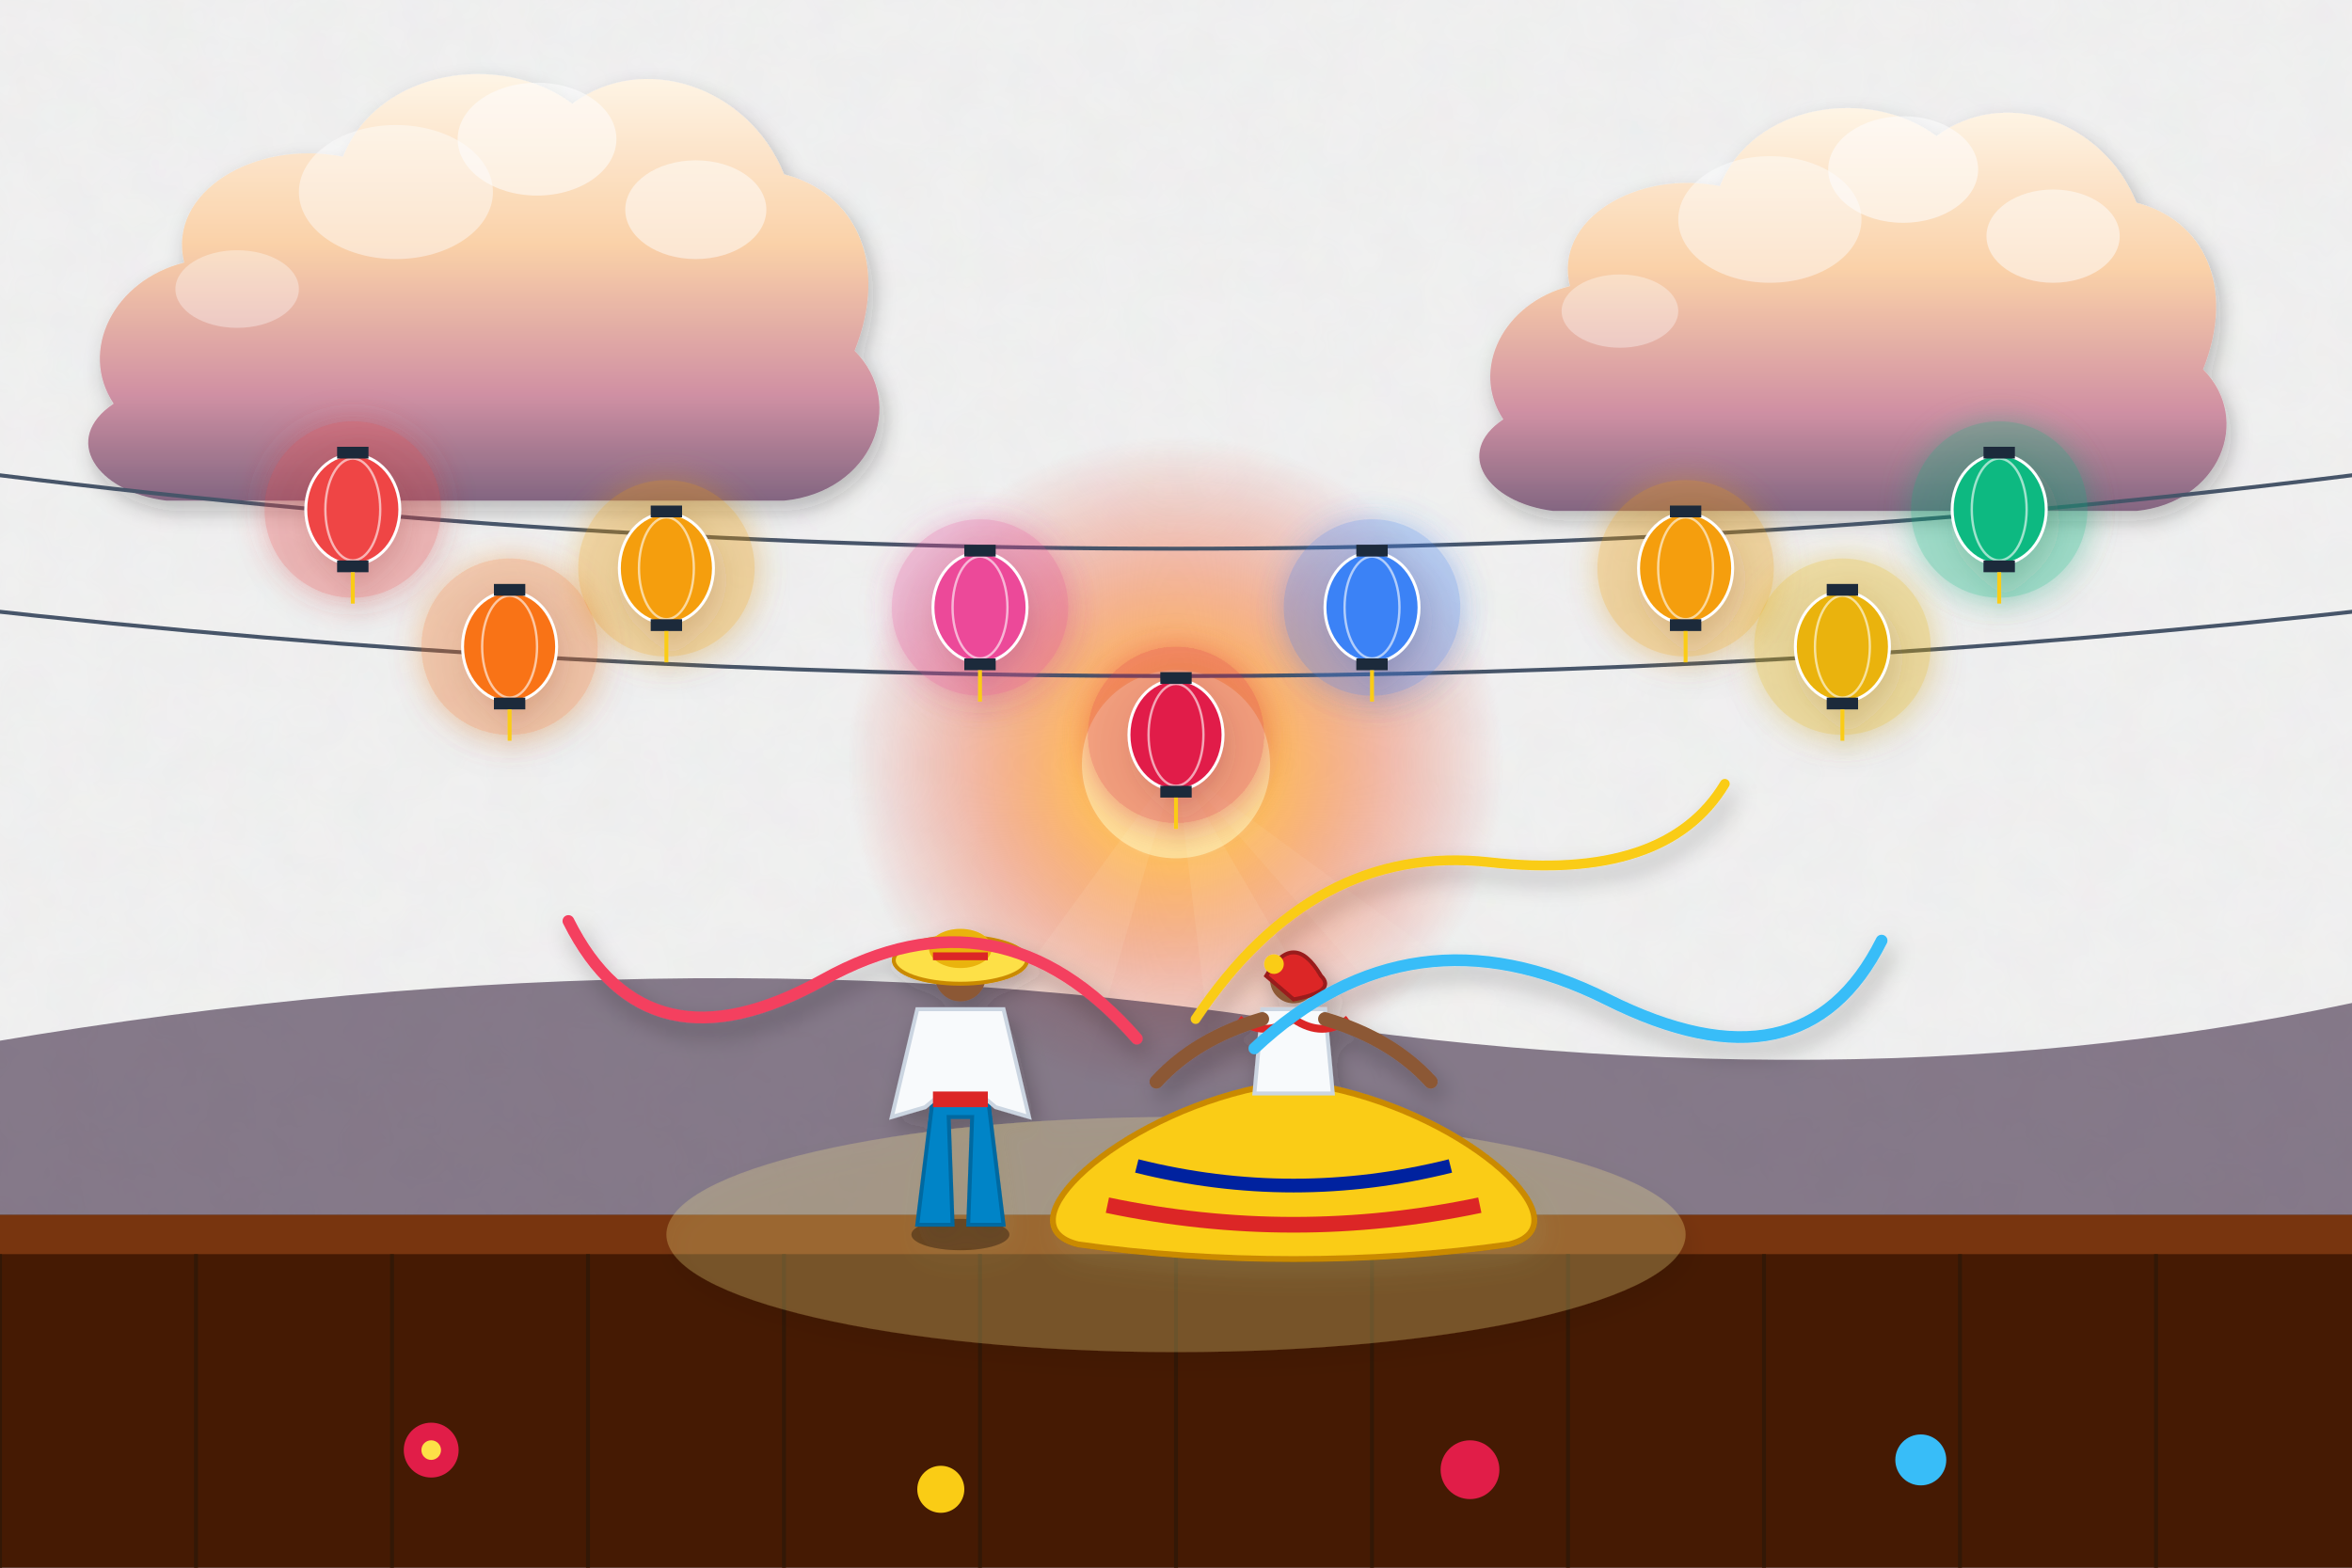
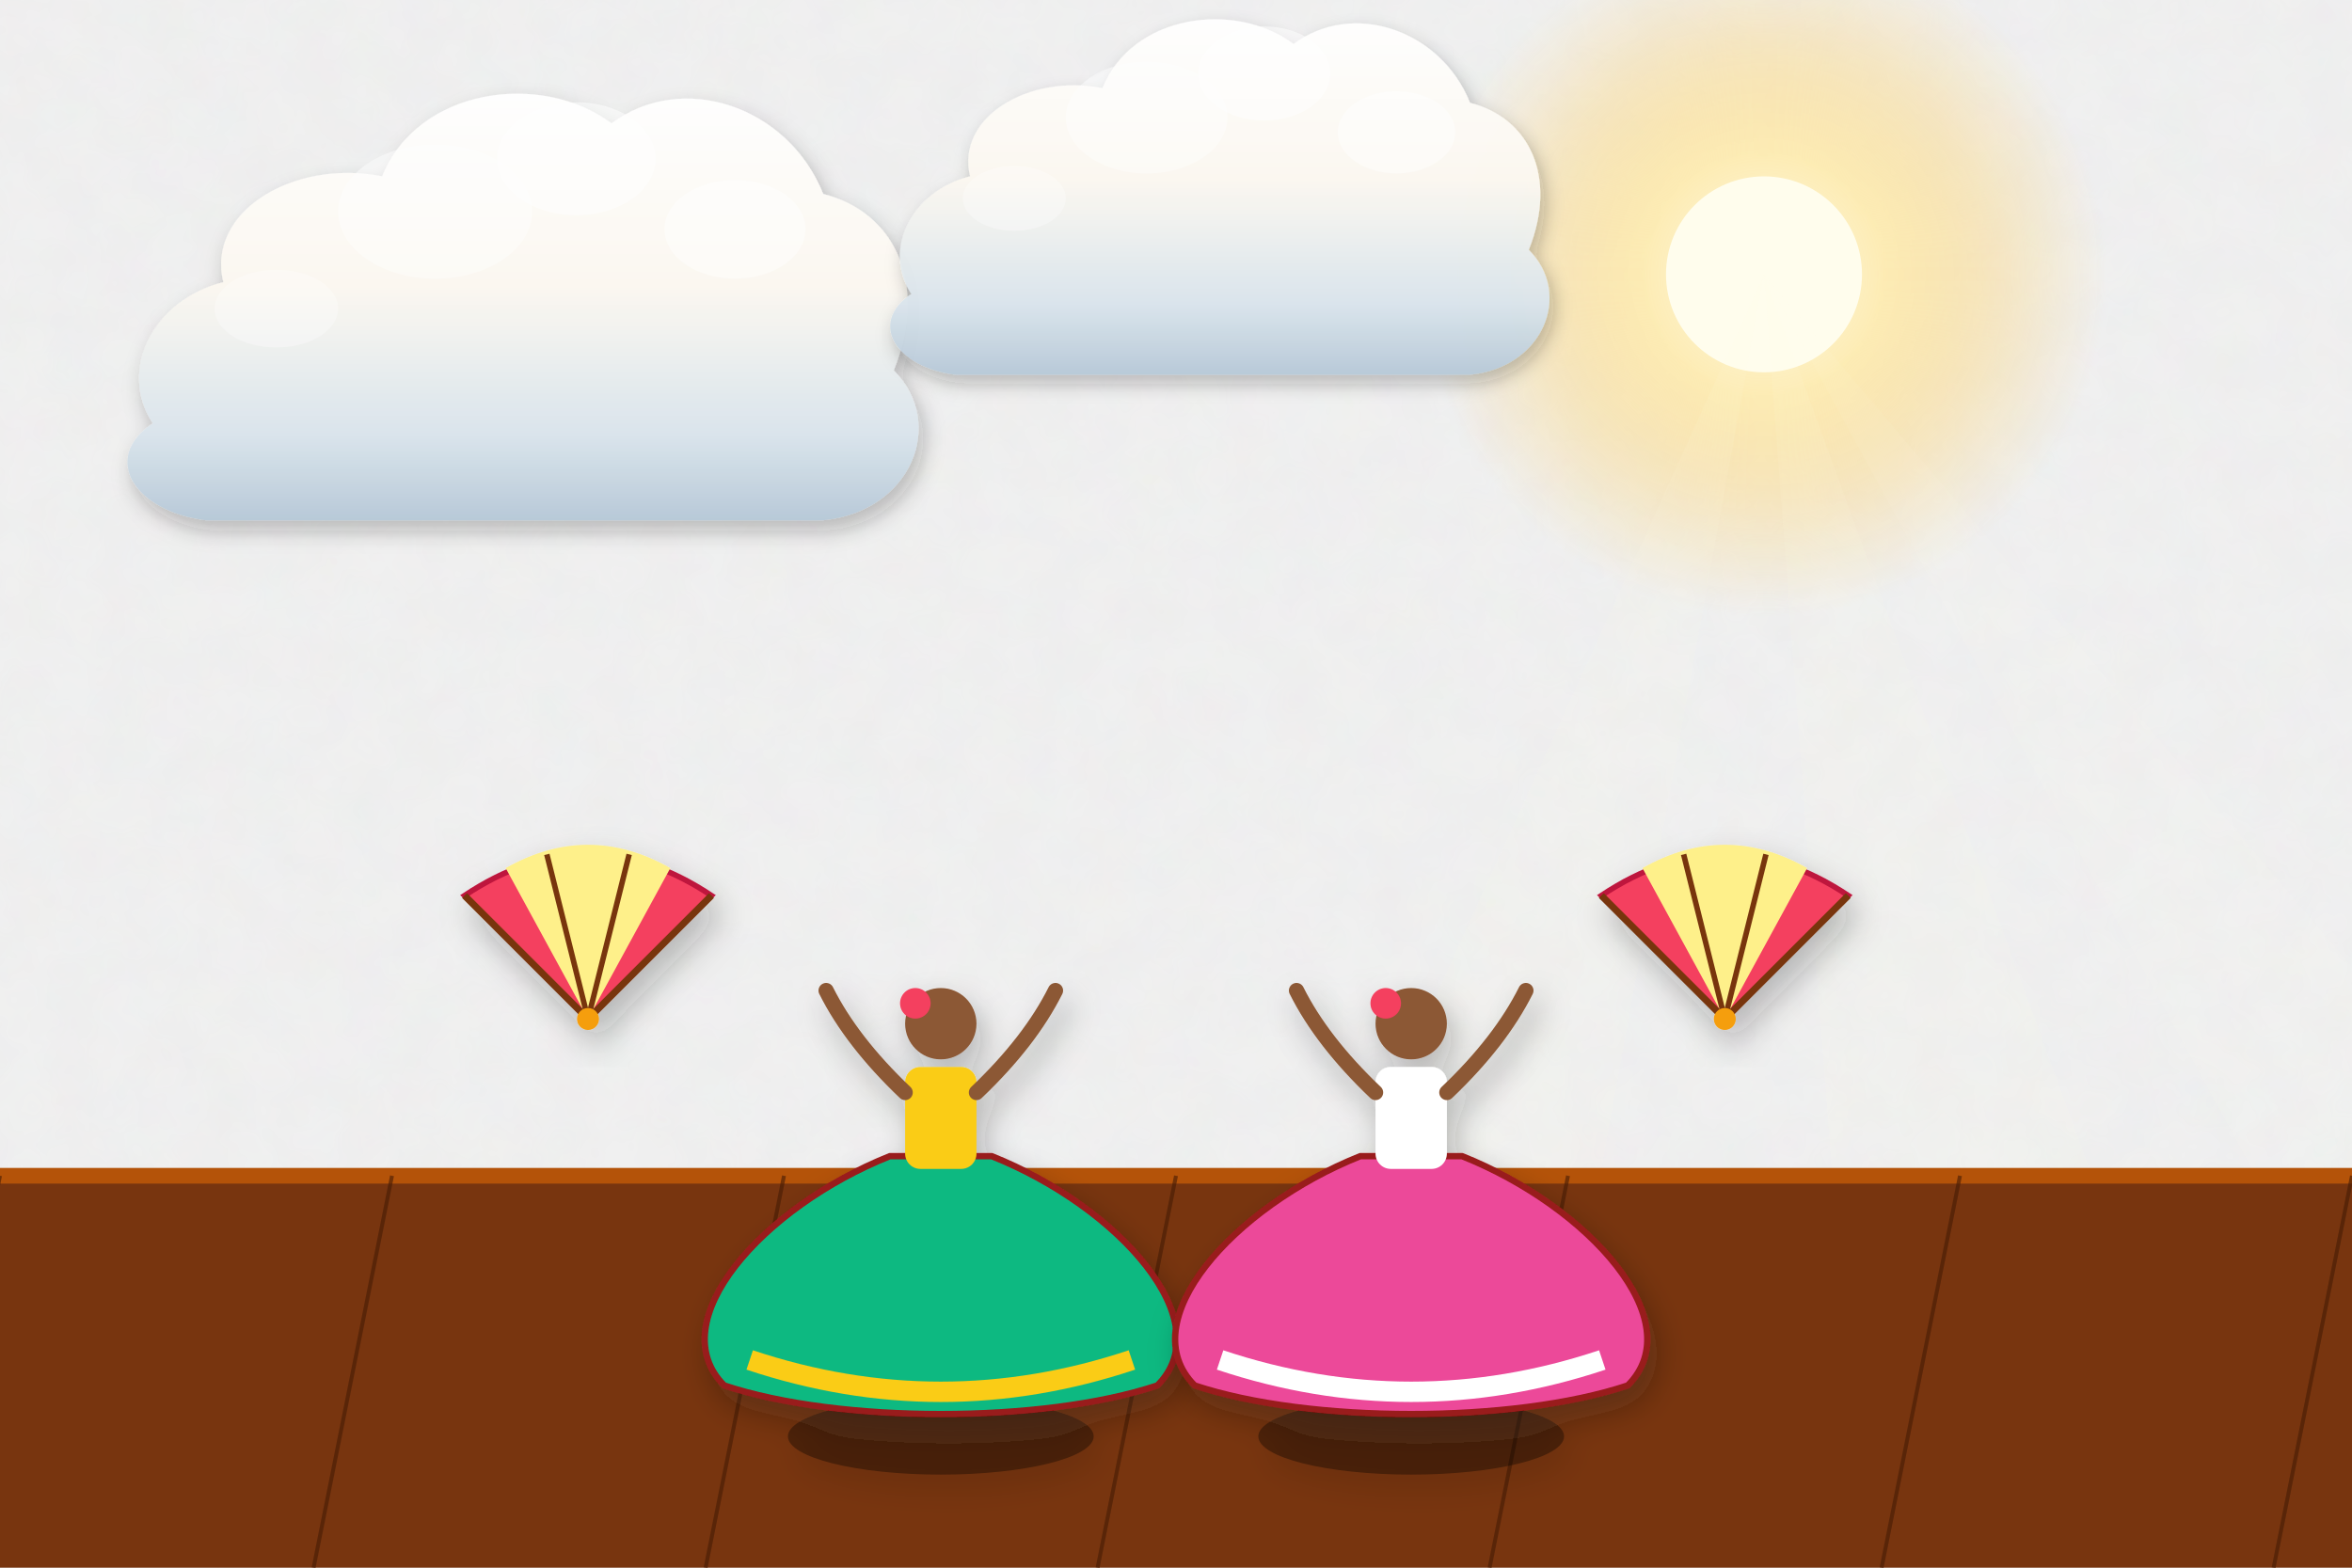
<svg xmlns="http://www.w3.org/2000/svg" viewBox="0 0 1200 800" width="1200" height="800">
  <defs>
    <filter id="ghibliPaper" x="0%" y="0%" width="100%" height="100%">
      <feTurbulence type="fractalNoise" baseFrequency="0.04" numOctaves="3" result="noise" seed="42" />
      <feColorMatrix type="matrix" values="1 0 0 0 0  0 1 0 0 0  0 0 1 0 0  0 0 0 0.035 0" in="noise" result="coloredNoise" />
      <feComposite operator="in" in2="SourceGraphic" />
    </filter>
    <filter id="softGlow" x="-20%" y="-20%" width="140%" height="140%">
      <feGaussianBlur stdDeviation="8" result="blur" />
      <feComposite in="SourceGraphic" in2="blur" operator="over" />
    </filter>
    <filter id="dropShadow" x="-20%" y="-20%" width="140%" height="140%">
      <feDropShadow dx="3" dy="6" stdDeviation="6" flood-color="#141e28" flood-opacity="0.28" />
    </filter>
    <linearGradient id="skyDay" x1="0" y1="0" x2="0" y2="1">
      <stop offset="0%" stop-color="#236ca7" />
      <stop offset="35%" stop-color="#5fa3d6" />
      <stop offset="70%" stop-color="#b8e1f2" />
      <stop offset="100%" stop-color="#fdf3dc" />
    </linearGradient>
    <linearGradient id="skySunset" x1="0" y1="0" x2="0" y2="1">
      <stop offset="0%" stop-color="#31396b" />
      <stop offset="35%" stop-color="#73507b" />
      <stop offset="65%" stop-color="#cb6b5c" />
      <stop offset="85%" stop-color="#f29e5a" />
      <stop offset="100%" stop-color="#fedaa2" />
    </linearGradient>
    <linearGradient id="skyDusk" x1="0" y1="0" x2="0" y2="1">
      <stop offset="0%" stop-color="#121832" />
      <stop offset="40%" stop-color="#262f56" />
      <stop offset="70%" stop-color="#4e3d64" />
      <stop offset="90%" stop-color="#915264" />
      <stop offset="100%" stop-color="#d6846c" />
    </linearGradient>
    <linearGradient id="cloudBodyDay" x1="0" y1="0" x2="0" y2="1">
      <stop offset="0%" stop-color="#ffffff" />
      <stop offset="45%" stop-color="#fcf8f0" />
      <stop offset="80%" stop-color="#d9e4ec" />
      <stop offset="100%" stop-color="#b6c8d7" />
    </linearGradient>
    <linearGradient id="cloudBodySunset" x1="0" y1="0" x2="0" y2="1">
      <stop offset="0%" stop-color="#fff5e6" />
      <stop offset="40%" stop-color="#fbd0a5" />
      <stop offset="75%" stop-color="#cf8ca0" />
      <stop offset="100%" stop-color="#7e607c" />
    </linearGradient>
    <radialGradient id="sunGlowDay" cx="50%" cy="50%" r="50%">
      <stop offset="0%" stop-color="#fffced" stop-opacity="1" />
      <stop offset="35%" stop-color="#ffebaa" stop-opacity="0.85" />
      <stop offset="70%" stop-color="#ffd573" stop-opacity="0.35" />
      <stop offset="100%" stop-color="#ffd573" stop-opacity="0" />
    </radialGradient>
    <radialGradient id="sunGlowSunset" cx="50%" cy="50%" r="50%">
      <stop offset="0%" stop-color="#fff8db" stop-opacity="1" />
      <stop offset="30%" stop-color="#ffb753" stop-opacity="0.9" />
      <stop offset="65%" stop-color="#f46e45" stop-opacity="0.4" />
      <stop offset="100%" stop-color="#e04a43" stop-opacity="0" />
    </radialGradient>
    <linearGradient id="hillDistant" x1="0" y1="0" x2="0" y2="1">
      <stop offset="0%" stop-color="#6e94a8" />
      <stop offset="100%" stop-color="#93b9c7" />
    </linearGradient>
    <linearGradient id="hillMid" x1="0" y1="0" x2="0" y2="1">
      <stop offset="0%" stop-color="#4a7c4f" />
      <stop offset="50%" stop-color="#3c6a40" />
      <stop offset="100%" stop-color="#2d5231" />
    </linearGradient>
    <linearGradient id="hillNear" x1="0" y1="0" x2="0" y2="1">
      <stop offset="0%" stop-color="#699e4c" />
      <stop offset="60%" stop-color="#4c7e33" />
      <stop offset="100%" stop-color="#2f5720" />
    </linearGradient>
    <linearGradient id="woodTone" x1="0" y1="0" x2="0" y2="1">
      <stop offset="0%" stop-color="#9c6d48" />
      <stop offset="50%" stop-color="#784f30" />
      <stop offset="100%" stop-color="#55341c" />
    </linearGradient>
    <linearGradient id="brassTone" x1="0" y1="0" x2="1" y2="1">
      <stop offset="0%" stop-color="#ffe699" />
      <stop offset="35%" stop-color="#d9a536" />
      <stop offset="70%" stop-color="#996c14" />
      <stop offset="100%" stop-color="#5e4007" />
    </linearGradient>
    <linearGradient id="stoneTone" x1="0" y1="0" x2="0" y2="1">
      <stop offset="0%" stop-color="#c5beb3" />
      <stop offset="60%" stop-color="#999184" />
      <stop offset="100%" stop-color="#6c6458" />
    </linearGradient>
    <linearGradient id="waterTone" x1="0" y1="0" x2="0" y2="1">
      <stop offset="0%" stop-color="#47a5be" />
      <stop offset="50%" stop-color="#2a7796" />
      <stop offset="100%" stop-color="#144d6a" />
    </linearGradient>
  </defs>
-   <rect width="1200" height="800" fill="url(#skyDusk)" filter="url(#ghibliPaper)" />
+   <rect width="1200" height="800" fill="url(#skyDay)" filter="url(#ghibliPaper)" />
  <g>
-     <circle cx="600" cy="390" r="168" fill="url(#sunGlowSunset)" />
-     <circle cx="600" cy="390" r="48" fill="#ffdf99" />
-     <polygon points="600,390 300,800 480,800" fill="#fffbe6" opacity="0.08" />
-     <polygon points="600,390 650,800 840,800" fill="#fffbe6" opacity="0.08" />
-     <polygon points="600,390 960,800 1160,800" fill="#fffbe6" opacity="0.06" />
+     <circle cx="900" cy="140" r="175" fill="url(#sunGlowDay)" />
+     <circle cx="900" cy="140" r="50" fill="#fffded" />
+     <polygon points="900,140 600,800 780,800" fill="#fffbe6" opacity="0.08" />
+     <polygon points="900,140 950,800 1140,800" fill="#fffbe6" opacity="0.08" />
+     <polygon points="900,140 1260,800 1460,800" fill="#fffbe6" opacity="0.06" />
  </g>
-   <g transform="translate(220, 170) scale(0.9)" opacity="0.95">
-     <path d="M-180,40        C-200,10 -180,-30 -140,-40        C-150,-80 -100,-110 -50,-100        C-30,-150 40,-160 80,-130        C120,-160 180,-140 200,-90        C240,-80 260,-40 240,10        C270,40 250,90 200,95        L-150,95        C-190,90 -210,60 -180,40 Z" fill="url(#cloudBodySunset)" filter="url(#dropShadow)" />
+   <g transform="translate(240, 180) scale(0.9)" opacity="0.95">
+     <path d="M-180,40        C-200,10 -180,-30 -140,-40        C-150,-80 -100,-110 -50,-100        C-30,-150 40,-160 80,-130        C120,-160 180,-140 200,-90        C240,-80 260,-40 240,10        C270,40 250,90 200,95        L-150,95        C-190,90 -210,60 -180,40 Z" fill="url(#cloudBodyDay)" filter="url(#dropShadow)" />
    <ellipse cx="60" cy="-110" rx="45" ry="32" fill="#ffffff" opacity="0.55" />
    <ellipse cx="-20" cy="-80" rx="55" ry="38" fill="#ffffff" opacity="0.45" />
    <ellipse cx="150" cy="-70" rx="40" ry="28" fill="#ffffff" opacity="0.5" />
    <ellipse cx="-110" cy="-25" rx="35" ry="22" fill="#ffffff" opacity="0.35" />
  </g>
-   <g transform="translate(920, 180) scale(0.85)" opacity="0.95">
-     <path d="M-180,40        C-200,10 -180,-30 -140,-40        C-150,-80 -100,-110 -50,-100        C-30,-150 40,-160 80,-130        C120,-160 180,-140 200,-90        C240,-80 260,-40 240,10        C270,40 250,90 200,95        L-150,95        C-190,90 -210,60 -180,40 Z" fill="url(#cloudBodySunset)" filter="url(#dropShadow)" />
+   <g transform="translate(600, 120) scale(0.75)" opacity="0.95">
+     <path d="M-180,40        C-200,10 -180,-30 -140,-40        C-150,-80 -100,-110 -50,-100        C-30,-150 40,-160 80,-130        C120,-160 180,-140 200,-90        C240,-80 260,-40 240,10        C270,40 250,90 200,95        L-150,95        C-190,90 -210,60 -180,40 Z" fill="url(#cloudBodyDay)" filter="url(#dropShadow)" />
    <ellipse cx="60" cy="-110" rx="45" ry="32" fill="#ffffff" opacity="0.55" />
    <ellipse cx="-20" cy="-80" rx="55" ry="38" fill="#ffffff" opacity="0.45" />
    <ellipse cx="150" cy="-70" rx="40" ry="28" fill="#ffffff" opacity="0.5" />
    <ellipse cx="-110" cy="-25" rx="35" ry="22" fill="#ffffff" opacity="0.35" />
  </g>
-   <path d="M-50,540 Q320,470 650,520 T1250,500 L1250,800 L-50,800 Z" fill="#3d2a45" opacity="0.6" />
-   <path d="M-20,240 Q600,320 1220,240" stroke="#475569" stroke-width="2" fill="none" />
-   <path d="M-20,310 Q600,380 1220,310" stroke="#475569" stroke-width="2" fill="none" />
-   <g transform="translate(180, 260)" filter="url(#dropShadow)">
-     <circle cx="0" cy="0" r="45" fill="#ef4444" opacity="0.3" filter="url(#softGlow)" />
-     <ellipse cx="0" cy="0" rx="24" ry="28" fill="#ef4444" stroke="#ffffff" stroke-width="1.5" />
-     <ellipse cx="0" cy="0" rx="14" ry="26" fill="none" stroke="#ffffff" stroke-width="1.2" opacity="0.6" />
-     <rect x="-8" y="-32" width="16" height="6" fill="#1e293b" />
-     <rect x="-8" y="26" width="16" height="6" fill="#1e293b" />
-     <line x1="0" y1="32" x2="0" y2="48" stroke="#facc15" stroke-width="2" />
+   <polygon points="-50,600 1250,600 1250,800 -50,800" fill="#78350f" />
+   <line x1="-50" y1="600" x2="1250" y2="600" stroke="#b45309" stroke-width="8" />
+   <line x1="0" y1="600" x2="-40" y2="800" stroke="#451a03" stroke-width="2" opacity="0.6" />
+   <line x1="200" y1="600" x2="160" y2="800" stroke="#451a03" stroke-width="2" opacity="0.6" />
+   <line x1="400" y1="600" x2="360" y2="800" stroke="#451a03" stroke-width="2" opacity="0.6" />
+   <line x1="600" y1="600" x2="560" y2="800" stroke="#451a03" stroke-width="2" opacity="0.6" />
+   <line x1="800" y1="600" x2="760" y2="800" stroke="#451a03" stroke-width="2" opacity="0.6" />
+   <line x1="1000" y1="600" x2="960" y2="800" stroke="#451a03" stroke-width="2" opacity="0.6" />
+   <line x1="1200" y1="600" x2="1160" y2="800" stroke="#451a03" stroke-width="2" opacity="0.6" />
+   <g transform="translate(300, 520) scale(1.4)" filter="url(#dropShadow)">
+     <path d="M0,0 L-45,-45 Q0,-75 45,-45 Z" fill="#f43f5e" stroke="#be123c" stroke-width="2" />
+     <path d="M0,0 L-30,-55 Q0,-72 30,-55 Z" fill="#fef08a" />
+     <line x1="0" y1="0" x2="-45" y2="-45" stroke="#78350f" stroke-width="2.5" />
+     <line x1="0" y1="0" x2="-15" y2="-60" stroke="#78350f" stroke-width="2" />
+     <line x1="0" y1="0" x2="15" y2="-60" stroke="#78350f" stroke-width="2" />
+     <line x1="0" y1="0" x2="45" y2="-45" stroke="#78350f" stroke-width="2.5" />
+     <circle cx="0" cy="0" r="4" fill="#f59e0b" />
  </g>
-   <g transform="translate(340, 290)" filter="url(#dropShadow)">
-     <circle cx="0" cy="0" r="45" fill="#f59e0b" opacity="0.3" filter="url(#softGlow)" />
-     <ellipse cx="0" cy="0" rx="24" ry="28" fill="#f59e0b" stroke="#ffffff" stroke-width="1.5" />
-     <ellipse cx="0" cy="0" rx="14" ry="26" fill="none" stroke="#ffffff" stroke-width="1.2" opacity="0.6" />
-     <rect x="-8" y="-32" width="16" height="6" fill="#1e293b" />
-     <rect x="-8" y="26" width="16" height="6" fill="#1e293b" />
-     <line x1="0" y1="32" x2="0" y2="48" stroke="#facc15" stroke-width="2" />
+   <g transform="translate(880, 520) scale(1.4)" filter="url(#dropShadow)">
+     <path d="M0,0 L-45,-45 Q0,-75 45,-45 Z" fill="#f43f5e" stroke="#be123c" stroke-width="2" />
+     <path d="M0,0 L-30,-55 Q0,-72 30,-55 Z" fill="#fef08a" />
+     <line x1="0" y1="0" x2="-45" y2="-45" stroke="#78350f" stroke-width="2.5" />
+     <line x1="0" y1="0" x2="-15" y2="-60" stroke="#78350f" stroke-width="2" />
+     <line x1="0" y1="0" x2="15" y2="-60" stroke="#78350f" stroke-width="2" />
+     <line x1="0" y1="0" x2="45" y2="-45" stroke="#78350f" stroke-width="2.5" />
+     <circle cx="0" cy="0" r="4" fill="#f59e0b" />
  </g>
-   <g transform="translate(500, 310)" filter="url(#dropShadow)">
-     <circle cx="0" cy="0" r="45" fill="#ec4899" opacity="0.3" filter="url(#softGlow)" />
-     <ellipse cx="0" cy="0" rx="24" ry="28" fill="#ec4899" stroke="#ffffff" stroke-width="1.5" />
-     <ellipse cx="0" cy="0" rx="14" ry="26" fill="none" stroke="#ffffff" stroke-width="1.2" opacity="0.6" />
-     <rect x="-8" y="-32" width="16" height="6" fill="#1e293b" />
-     <rect x="-8" y="26" width="16" height="6" fill="#1e293b" />
-     <line x1="0" y1="32" x2="0" y2="48" stroke="#facc15" stroke-width="2" />
+   <g transform="translate(480, 590) scale(1.3)" filter="url(#dropShadow)">
+     <ellipse cx="0" cy="110" rx="60" ry="15" fill="#000000" opacity="0.35" />
+     <path d="M-20,0        C-70,20 -110,65 -85,90        C-40,105 40,105 85,90        C110,65 70,20 20,0 Z" fill="#10b981" stroke="#991b1b" stroke-width="2.5" />
+     <path d="M-75,80 Q0,105 75,80" stroke="#facc15" stroke-width="8" fill="none" />
+     <rect x="-14" y="-35" width="28" height="40" rx="6" fill="#facc15" />
+     <circle cx="0" cy="-52" r="14" fill="#8c5836" />
+     <path d="M-14,-25 Q-35,-45 -45,-65 M14,-25 Q35,-45 45,-65" stroke="#8c5836" stroke-width="6" stroke-linecap="round" fill="none" />
+     <circle cx="-10" cy="-60" r="6" fill="#f43f5e" />
  </g>
-   <g transform="translate(700, 310)" filter="url(#dropShadow)">
-     <circle cx="0" cy="0" r="45" fill="#3b82f6" opacity="0.3" filter="url(#softGlow)" />
-     <ellipse cx="0" cy="0" rx="24" ry="28" fill="#3b82f6" stroke="#ffffff" stroke-width="1.5" />
-     <ellipse cx="0" cy="0" rx="14" ry="26" fill="none" stroke="#ffffff" stroke-width="1.2" opacity="0.6" />
-     <rect x="-8" y="-32" width="16" height="6" fill="#1e293b" />
-     <rect x="-8" y="26" width="16" height="6" fill="#1e293b" />
-     <line x1="0" y1="32" x2="0" y2="48" stroke="#facc15" stroke-width="2" />
-   </g>
-   <g transform="translate(860, 290)" filter="url(#dropShadow)">
-     <circle cx="0" cy="0" r="45" fill="#f59e0b" opacity="0.3" filter="url(#softGlow)" />
-     <ellipse cx="0" cy="0" rx="24" ry="28" fill="#f59e0b" stroke="#ffffff" stroke-width="1.5" />
-     <ellipse cx="0" cy="0" rx="14" ry="26" fill="none" stroke="#ffffff" stroke-width="1.2" opacity="0.6" />
-     <rect x="-8" y="-32" width="16" height="6" fill="#1e293b" />
-     <rect x="-8" y="26" width="16" height="6" fill="#1e293b" />
-     <line x1="0" y1="32" x2="0" y2="48" stroke="#facc15" stroke-width="2" />
-   </g>
-   <g transform="translate(1020, 260)" filter="url(#dropShadow)">
-     <circle cx="0" cy="0" r="45" fill="#10b981" opacity="0.3" filter="url(#softGlow)" />
-     <ellipse cx="0" cy="0" rx="24" ry="28" fill="#10b981" stroke="#ffffff" stroke-width="1.5" />
-     <ellipse cx="0" cy="0" rx="14" ry="26" fill="none" stroke="#ffffff" stroke-width="1.2" opacity="0.6" />
-     <rect x="-8" y="-32" width="16" height="6" fill="#1e293b" />
-     <rect x="-8" y="26" width="16" height="6" fill="#1e293b" />
-     <line x1="0" y1="32" x2="0" y2="48" stroke="#facc15" stroke-width="2" />
-   </g>
-   <g transform="translate(260, 330)" filter="url(#dropShadow)">
-     <circle cx="0" cy="0" r="45" fill="#f97316" opacity="0.3" filter="url(#softGlow)" />
-     <ellipse cx="0" cy="0" rx="24" ry="28" fill="#f97316" stroke="#ffffff" stroke-width="1.5" />
-     <ellipse cx="0" cy="0" rx="14" ry="26" fill="none" stroke="#ffffff" stroke-width="1.2" opacity="0.6" />
-     <rect x="-8" y="-32" width="16" height="6" fill="#1e293b" />
-     <rect x="-8" y="26" width="16" height="6" fill="#1e293b" />
-     <line x1="0" y1="32" x2="0" y2="48" stroke="#facc15" stroke-width="2" />
-   </g>
-   <g transform="translate(600, 375)" filter="url(#dropShadow)">
-     <circle cx="0" cy="0" r="45" fill="#e11d48" opacity="0.3" filter="url(#softGlow)" />
-     <ellipse cx="0" cy="0" rx="24" ry="28" fill="#e11d48" stroke="#ffffff" stroke-width="1.5" />
-     <ellipse cx="0" cy="0" rx="14" ry="26" fill="none" stroke="#ffffff" stroke-width="1.2" opacity="0.6" />
-     <rect x="-8" y="-32" width="16" height="6" fill="#1e293b" />
-     <rect x="-8" y="26" width="16" height="6" fill="#1e293b" />
-     <line x1="0" y1="32" x2="0" y2="48" stroke="#facc15" stroke-width="2" />
-   </g>
-   <g transform="translate(940, 330)" filter="url(#dropShadow)">
-     <circle cx="0" cy="0" r="45" fill="#eab308" opacity="0.3" filter="url(#softGlow)" />
-     <ellipse cx="0" cy="0" rx="24" ry="28" fill="#eab308" stroke="#ffffff" stroke-width="1.5" />
-     <ellipse cx="0" cy="0" rx="14" ry="26" fill="none" stroke="#ffffff" stroke-width="1.2" opacity="0.6" />
-     <rect x="-8" y="-32" width="16" height="6" fill="#1e293b" />
-     <rect x="-8" y="26" width="16" height="6" fill="#1e293b" />
-     <line x1="0" y1="32" x2="0" y2="48" stroke="#facc15" stroke-width="2" />
-   </g>
-   <path d="M-50,620 L1250,620 L1250,800 L-50,800 Z" fill="#451a03" />
-   <rect x="0" y="620" width="1200" height="20" fill="#78350f" />
-   <line x1="0" y1="640" x2="0" y2="800" stroke="#331806" stroke-width="2" />
-   <line x1="100" y1="640" x2="100" y2="800" stroke="#331806" stroke-width="2" />
-   <line x1="200" y1="640" x2="200" y2="800" stroke="#331806" stroke-width="2" />
-   <line x1="300" y1="640" x2="300" y2="800" stroke="#331806" stroke-width="2" />
-   <line x1="400" y1="640" x2="400" y2="800" stroke="#331806" stroke-width="2" />
-   <line x1="500" y1="640" x2="500" y2="800" stroke="#331806" stroke-width="2" />
-   <line x1="600" y1="640" x2="600" y2="800" stroke="#331806" stroke-width="2" />
-   <line x1="700" y1="640" x2="700" y2="800" stroke="#331806" stroke-width="2" />
-   <line x1="800" y1="640" x2="800" y2="800" stroke="#331806" stroke-width="2" />
-   <line x1="900" y1="640" x2="900" y2="800" stroke="#331806" stroke-width="2" />
-   <line x1="1000" y1="640" x2="1000" y2="800" stroke="#331806" stroke-width="2" />
-   <line x1="1100" y1="640" x2="1100" y2="800" stroke="#331806" stroke-width="2" />
-   <g transform="translate(600, 610)" filter="url(#dropShadow)">
-     <ellipse cx="0" cy="20" rx="260" ry="60" fill="#fef08a" opacity="0.25" />
-     <g transform="translate(-110, -50)">
-       <ellipse cx="0" cy="70" rx="25" ry="8" fill="#000000" opacity="0.3" />
-       <path d="M-14,0 L-22,65 L-4,65 L-6,10 L6,10 L4,65 L22,65 L14,0 Z" fill="#0284c7" stroke="#0369a1" stroke-width="2" />
-       <path d="M-22,-45 L-35,10 L-18,5 L-12,0 L12,0 L18,5 L35,10 L22,-45 Z" fill="#f8fafc" stroke="#cbd5e1" stroke-width="2" />
-       <rect x="-14" y="-3" width="28" height="8" fill="#dc2626" />
-       <circle cx="0" cy="-62" r="13" fill="#8c5836" />
-       <ellipse cx="0" cy="-70" rx="34" ry="12" fill="#fde047" stroke="#ca8a04" stroke-width="2" />
-       <ellipse cx="0" cy="-76" rx="16" ry="10" fill="#eab308" />
-       <rect x="-14" y="-74" width="28" height="4" fill="#dc2626" />
-     </g>
-     <g transform="translate(60, -60)">
-       <ellipse cx="0" cy="80" rx="40" ry="10" fill="#000000" opacity="0.35" />
-       <path d="M-18,5          C-90,20 -150,75 -110,85          C-40,95 40,95 110,85          C150,75 90,20 18,5 Z" fill="#facc15" stroke="#ca8a04" stroke-width="3" />
-       <path d="M-95,65 Q0,85 95,65" stroke="#dc2626" stroke-width="8" fill="none" />
-       <path d="M-80,45 Q0,65 80,45" stroke="#00209f" stroke-width="7" fill="none" />
-       <path d="M-16,-35 L-20,8 L20,8 L16,-35 Z" fill="#f8fafc" stroke="#cbd5e1" stroke-width="2" />
-       <path d="M-28,-30 Q-15,-20 0,-30 Q15,-20 28,-30" stroke="#dc2626" stroke-width="4" fill="none" />
-       <path d="M-16,-30 Q-50,-20 -70,2" stroke="#8c5836" stroke-width="7" stroke-linecap="round" fill="none" />
-       <path d="M16,-30 Q50,-20 70,2" stroke="#8c5836" stroke-width="7" stroke-linecap="round" fill="none" />
-       <circle cx="0" cy="-50" r="12" fill="#8c5836" />
-       <circle cx="6" cy="-48" r="2.5" fill="#fde047" />
-       <path d="M-14,-52 Q0,-76 14,-52 Q22,-44 0,-40 Z" fill="#dc2626" stroke="#991b1b" stroke-width="2" />
-       <circle cx="-10" cy="-58" r="5" fill="#facc15" />
-     </g>
-     <path d="M-20,-80 Q-90,-160 -180,-110 T-310,-140" stroke="#f43f5e" stroke-width="6" fill="none" stroke-linecap="round" />
-     <path d="M40,-75 Q120,-150 220,-100 T360,-130" stroke="#38bdf8" stroke-width="6" fill="none" stroke-linecap="round" />
-     <path d="M10,-90 Q70,-180 160,-170 T280,-210" stroke="#facc15" stroke-width="5" fill="none" stroke-linecap="round" />
-   </g>
-   <g transform="translate(0, 720)">
-     <circle cx="220" cy="20" r="14" fill="#e11d48" />
-     <circle cx="220" cy="20" r="5" fill="#fde047" />
-     <circle cx="480" cy="40" r="12" fill="#facc15" />
-     <circle cx="750" cy="30" r="15" fill="#e11d48" />
-     <circle cx="980" cy="25" r="13" fill="#38bdf8" />
+   <g transform="translate(720, 590) scale(1.3)" filter="url(#dropShadow)">
+     <ellipse cx="0" cy="110" rx="60" ry="15" fill="#000000" opacity="0.35" />
+     <path d="M-20,0        C-70,20 -110,65 -85,90        C-40,105 40,105 85,90        C110,65 70,20 20,0 Z" fill="#ec4899" stroke="#991b1b" stroke-width="2.5" />
+     <path d="M-75,80 Q0,105 75,80" stroke="#ffffff" stroke-width="8" fill="none" />
+     <rect x="-14" y="-35" width="28" height="40" rx="6" fill="#ffffff" />
+     <circle cx="0" cy="-52" r="14" fill="#8c5836" />
+     <path d="M-14,-25 Q-35,-45 -45,-65 M14,-25 Q35,-45 45,-65" stroke="#8c5836" stroke-width="6" stroke-linecap="round" fill="none" />
+     <circle cx="-10" cy="-60" r="6" fill="#f43f5e" />
  </g>
</svg>
